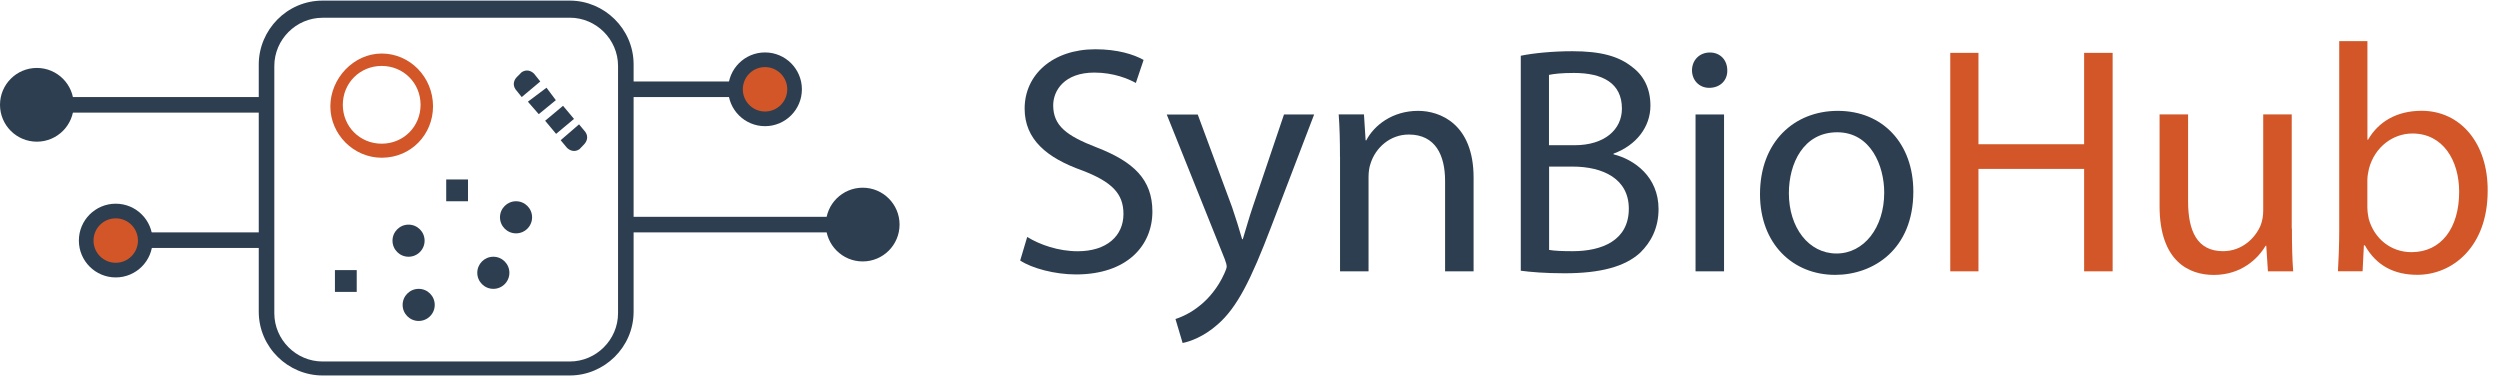
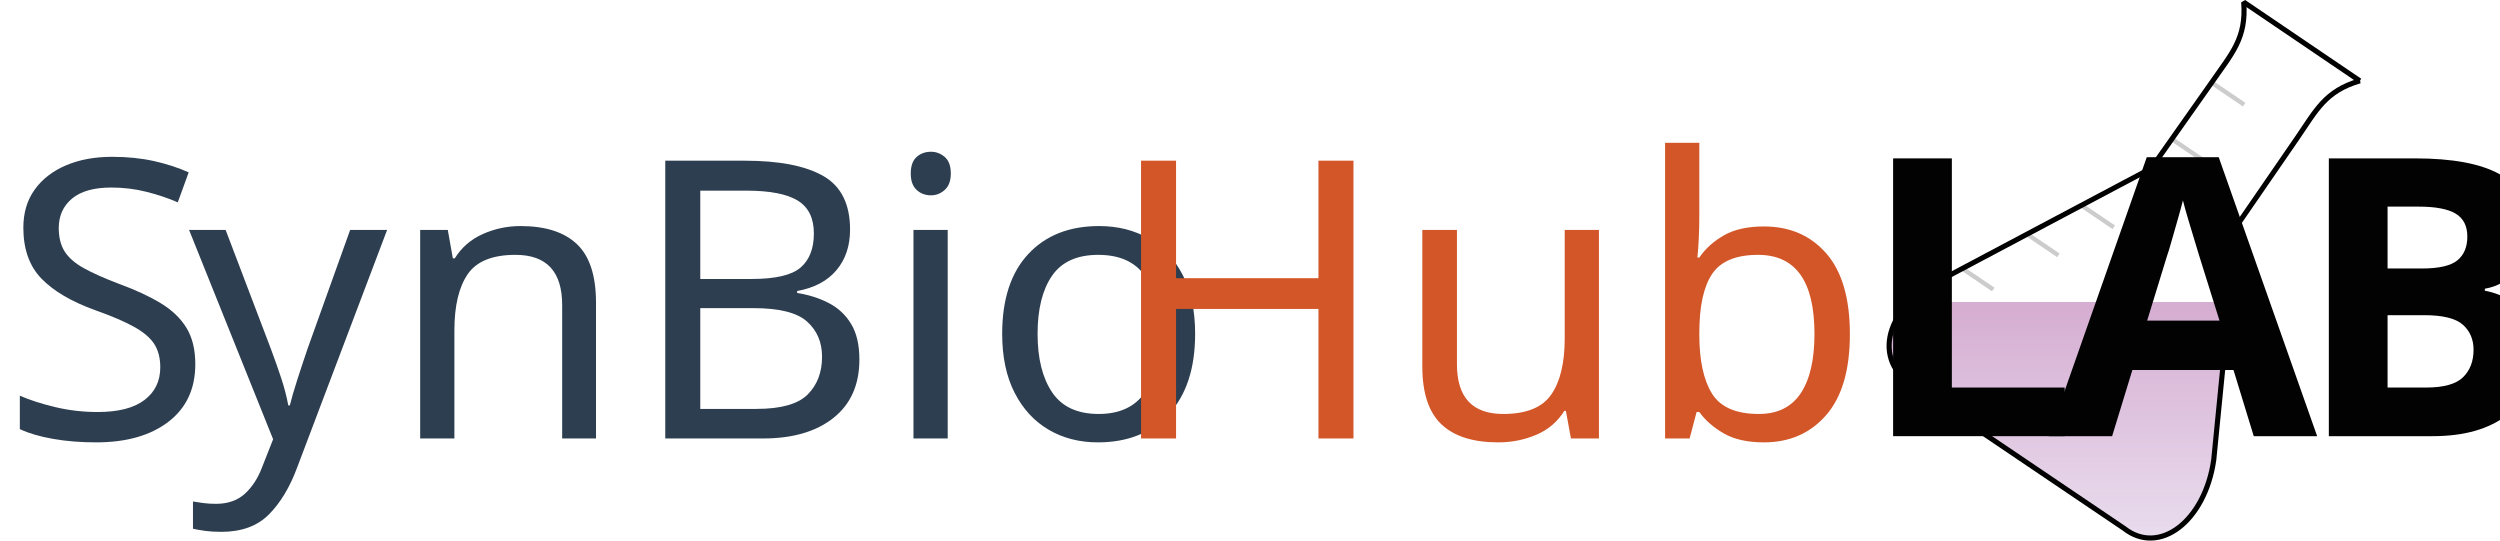
- <svg xmlns="http://www.w3.org/2000/svg" version="1.1" id="Layer_1" x="0px" y="0px" viewBox="0 0 4095.6 615.1" enable-background="new 0 0 4095.6 615.1" xml:space="preserve">
-   <g>
-     <path fill="#2D3E50" d="M1682.8,388.2c20.7,12.7,51,23.4,82.8,23.4c47.3,0,74.9-25,74.9-61.1c0-33.5-19.1-52.6-67.4-71.2   c-58.4-20.7-94.5-51-94.5-101.4c0-55.8,46.2-97.2,115.8-97.2c36.6,0,63.2,8.5,79.1,17.5l-12.7,37.7c-11.7-6.4-35.6-17-68-17   c-48.9,0-67.4,29.2-67.4,53.6c0,33.5,21.8,49.9,71.2,69c60.5,23.4,91.3,52.6,91.3,105.1c0,55.2-40.9,103-125.3,103   c-34.5,0-72.2-10.1-91.3-22.8L1682.8,388.2z" />
-     <path fill="#2D3E50" d="M1962.1,187.4l56.3,151.9c5.8,17,12.2,37.2,16.5,52.6h1.1c4.8-15.4,10.1-35,16.5-53.6l51-150.8h49.4   l-70.1,183.2c-33.5,88.1-56.3,133.3-88.1,160.9c-22.8,20.2-45.7,28.1-57.3,30.3l-11.7-39.3c11.7-3.7,27.1-11.2,40.9-22.8   c12.7-10.1,28.7-28.1,39.3-52c2.1-4.8,3.7-8.5,3.7-11.2s-1.1-6.4-3.2-12.2l-95-236.8H1962.1z" />
-     <path fill="#2D3E50" d="M2195.2,257c0-26.5-0.5-48.3-2.1-69.6h41.4l2.7,42.5h1.1c12.7-24.4,42.5-48.3,85-48.3   c35.6,0,90.8,21.2,90.8,109.4v153.5h-46.7V296.3c0-41.4-15.4-75.9-59.5-75.9c-30.8,0-54.7,21.8-62.7,47.8   c-2.1,5.8-3.2,13.8-3.2,21.8v154.5h-46.7V257z" />
-     <path fill="#2D3E50" d="M2491.5,91.3c20.2-4.2,52-7.4,84.4-7.4c46.2,0,75.9,8,98.2,26c18.6,13.8,29.7,35,29.7,63.2   c0,34.5-22.8,64.8-60.5,78.6v1.1c34,8.5,73.8,36.6,73.8,89.7c0,30.8-12.2,54.2-30.3,71.7c-25,22.8-65.3,33.5-123.7,33.5   c-31.9,0-56.3-2.1-71.7-4.2V91.3z M2537.7,237.9h41.9c48.9,0,77.5-25.5,77.5-60c0-41.9-31.9-58.4-78.6-58.4   c-21.2,0-33.5,1.6-40.9,3.2V237.9z M2537.7,409.4c9,1.6,22.3,2.1,38.8,2.1c47.8,0,91.9-17.5,91.9-69.6c0-48.9-42-69-92.4-69h-38.2   V409.4z" />
-     <path fill="#2D3E50" d="M2829.7,115.2c0.5,15.9-11.2,28.7-29.7,28.7c-16.5,0-28.1-12.7-28.1-28.7c0-16.5,12.2-29.2,29.2-29.2   C2818.6,86,2829.7,98.8,2829.7,115.2z M2777.7,444.5v-257h46.7v257H2777.7z" />
-     <path fill="#2D3E50" d="M3134.5,313.8c0,95.1-65.8,136.5-128,136.5c-69.6,0-123.2-51-123.2-132.2c0-86,56.3-136.5,127.4-136.5   C3084.6,181.6,3134.5,235.2,3134.5,313.8z M2930.6,316.5c0,56.3,32.4,98.8,78.1,98.8c44.6,0,78.1-42,78.1-99.8   c0-43.5-21.8-98.8-77-98.8S2930.6,267.6,2930.6,316.5z" />
-     <path fill="#D25627" d="M3241.2,86.6v149.7h173.1V86.6h46.7v357.9h-46.7V276.7h-173.1v167.8H3195V86.6H3241.2z" />
-     <path fill="#D25627" d="M3754.7,374.4c0,26.6,0.5,49.9,2.1,70.1h-41.4l-2.7-41.9h-1.1c-12.2,20.7-39.3,47.8-85,47.8   c-40.4,0-88.7-22.3-88.7-112.6V187.4h46.7v142.3c0,48.9,14.9,81.8,57.3,81.8c31.3,0,53.1-21.8,61.6-42.5c2.7-6.9,4.2-15.4,4.2-23.9   V187.4h46.7V374.4z" />
-     <path fill="#D25627" d="M3830.1,444.5c1.1-17.5,2.1-43.5,2.1-66.4V67.4h46.2v161.4h1.1c16.5-28.7,46.2-47.3,87.6-47.3   c63.7,0,108.9,53.1,108.3,131.2c0,91.9-57.9,137.5-115.2,137.5c-37.2,0-66.9-14.3-86-48.3h-1.6l-2.1,42.5H3830.1z M3878.4,341.4   c0,5.8,1.1,11.7,2.1,17c9,32.4,36.1,54.7,70.1,54.7c48.9,0,78.1-39.8,78.1-98.8c0-51.5-26.5-95.6-76.5-95.6   c-31.9,0-61.6,21.8-71.2,57.3c-1.1,5.3-2.7,11.7-2.7,19.1V341.4z" />
+ <svg xmlns="http://www.w3.org/2000/svg" viewBox="0 0 3412.23 737.86">
+   <defs>
+     <style>.cls-1,.cls-2{stroke:#010101;stroke-miterlimit:1.41;}.cls-1{stroke-linecap:round;stroke-width:7px;fill:url(#linear-gradient);}.cls-2{fill:#75c094;stroke-width:6px;opacity:0.2;}.cls-3,.cls-6{font-size:531px;}.cls-3{fill:#2d3e50;font-family:MyriadPro-Regular, Myriad Pro;}.cls-4{letter-spacing:-0.01em;}.cls-5{fill:#d25627;}.cls-6{fill:#020202;font-family:MyriadPro-Bold, Myriad Pro;font-weight:700;letter-spacing:-0.02em;}.cls-7{letter-spacing:-0.06em;}</style>
+     <linearGradient id="linear-gradient" x1="2899.67" y1="734.36" x2="2899.67" y2="2.9" gradientUnits="userSpaceOnUse">
+       <stop offset="0" stop-color="#e9ddee" />
+       <stop offset="0.44" stop-color="#d5acd1" stop-opacity="0.99" />
+       <stop offset="0.44" stop-color="#d5edfa" stop-opacity="0" />
+     </linearGradient>
+   </defs>
+   <g id="Layer_1" data-name="Layer 1">
+     <path id="rect3162" class="cls-1" d="M3220.88,110.35,3062.44,2.9c3.87,49.35-16.45,70.13-42.52,108L2936.1,229.79,2662.24,375.05c-86.43,36.8-108.58,112.28-54.35,149.41l291.33,196.79c47.88,37.73,110.36-9.8,122.3-93.54L3053,308.1l82.32-119.61c26.06-37.88,38.23-64.32,85.57-78.14Z" />
+     <path id="path3188" class="cls-2" d="M2720.56,395.13,2677.1,365.7" />
+     <text class="cls-3" transform="translate(0 598.47)">
+       <tspan class="cls-4">S</tspan>
+       <tspan x="257.54" y="0">ynBio</tspan>
+       <tspan class="cls-5" x="1505.9" y="0">Hub</tspan>
+     </text>
+     <path id="path3188-2" data-name="path3188" class="cls-2" d="M2809.48,348.53,2766,319.09" />
+     <path id="path3188-3" data-name="path3188" class="cls-2" d="M2885.07,310.22l-43.46-29.43" />
+     <path id="path3188-4" data-name="path3188" class="cls-2" d="M3009.15,220.13l-43.46-29.43" />
+     <path id="path3188-5" data-name="path3188" class="cls-2" d="M3063,142.81l-43.46-29.44" />
  </g>
-   <path fill="#2D3E50" d="M933.6,615.1H528.4c-56.1,0-104.5-45.9-104.5-104.5V105.5C424,49.4,469.8,1,528.4,1h405.1  C989.6,1,1038,46.9,1038,105.5v405.1C1038,569.2,989.6,615.1,933.6,615.1z M528.4,29.1c-43.3,0-79,35.7-79,79v405.1  c0,43.3,35.7,79,79,79h405.1c43.3,0,79-35.7,79-79V108c0-43.3-35.7-79-79-79H528.4z" />
-   <path fill="#D25627" d="M625.3,258.4c-45.9,0-84.1-38.2-84.1-84.1s38.2-86.6,84.1-86.6s84.1,38.2,84.1,86.6  C709.3,220.1,673.7,258.4,625.3,258.4z M625.3,108c-35.7,0-63.7,28-63.7,63.7s28,63.7,63.7,63.7s63.7-28,63.7-63.7  S660.9,108,625.3,108z" />
-   <rect x="902.7" y="177.2" transform="matrix(0.6413 0.7673 -0.7673 0.6413 479.4531 -632.9703)" fill="#2D3E50" width="28" height="38.2" />
-   <polygon fill="#2D3E50" points="882.6,187 910.6,164.1 895.3,143.7 864.8,166.6 " />
-   <path fill="#2D3E50" d="M885.1,133.5L875,120.8c-5.1-5.1-12.7-7.6-20.4-2.5l-7.6,7.6c-5.1,5.1-7.6,12.7-2.5,20.4l10.2,12.7  L885.1,133.5z" />
-   <rect x="1015.1" y="133.5" fill="#2D3E50" width="191.1" height="25.5" />
-   <rect x="1035.5" y="355.2" fill="#2D3E50" width="338.9" height="25.5" />
-   <rect x="243.1" y="380.7" fill="#2D3E50" width="191.1" height="25.5" />
-   <rect x="103" y="159" fill="#2D3E50" width="338.9" height="25.5" />
-   <path fill="#2D3E50" d="M918.5,229.7l10.4,12.5c5.2,5,12.9,7.4,20.4,2.2l7.5-7.8c5-5.2,7.4-12.9,2.2-20.4l-10.4-12.5L918.5,229.7z" />
-   <circle fill="#2D3E50" cx="808.2" cy="446.9" r="26.3" />
-   <circle fill="#2D3E50" cx="685.9" cy="499.5" r="26.3" />
-   <circle fill="#2D3E50" cx="669.3" cy="394.3" r="26.3" />
-   <circle fill="#2D3E50" cx="845.4" cy="356" r="26.3" />
-   <circle fill="#D25627" stroke="#2D3E50" stroke-width="24" stroke-miterlimit="10" cx="189.6" cy="394.1" r="48.4" />
-   <circle fill="#2D3E50" stroke="#2D3E50" stroke-width="24" stroke-miterlimit="10" cx="60.4" cy="171.7" r="48.4" />
-   <circle fill="#D25627" stroke="#2D3E50" stroke-width="24" stroke-miterlimit="10" cx="1253.3" cy="146.3" r="48.4" />
-   <circle fill="#2D3E50" stroke="#2D3E50" stroke-width="24" stroke-miterlimit="10" cx="1413.3" cy="367.9" r="48.4" />
-   <rect x="731" y="294" fill="#2D3E50" width="35.7" height="35.7" />
-   <rect x="548.7" y="442.5" fill="#2D3E50" width="35.7" height="35.7" />
-   <g>
- </g>
-   <g>
- </g>
-   <g>
- </g>
-   <g>
- </g>
-   <g>
- </g>
-   <g>
- </g>
+   <g id="Layer_2" data-name="Layer 2">
+     <text class="cls-6" transform="translate(2536.1 595.32)">L<tspan class="cls-7" x="260.18" y="0">AB</tspan>
+     </text>
+   </g>
</svg>
